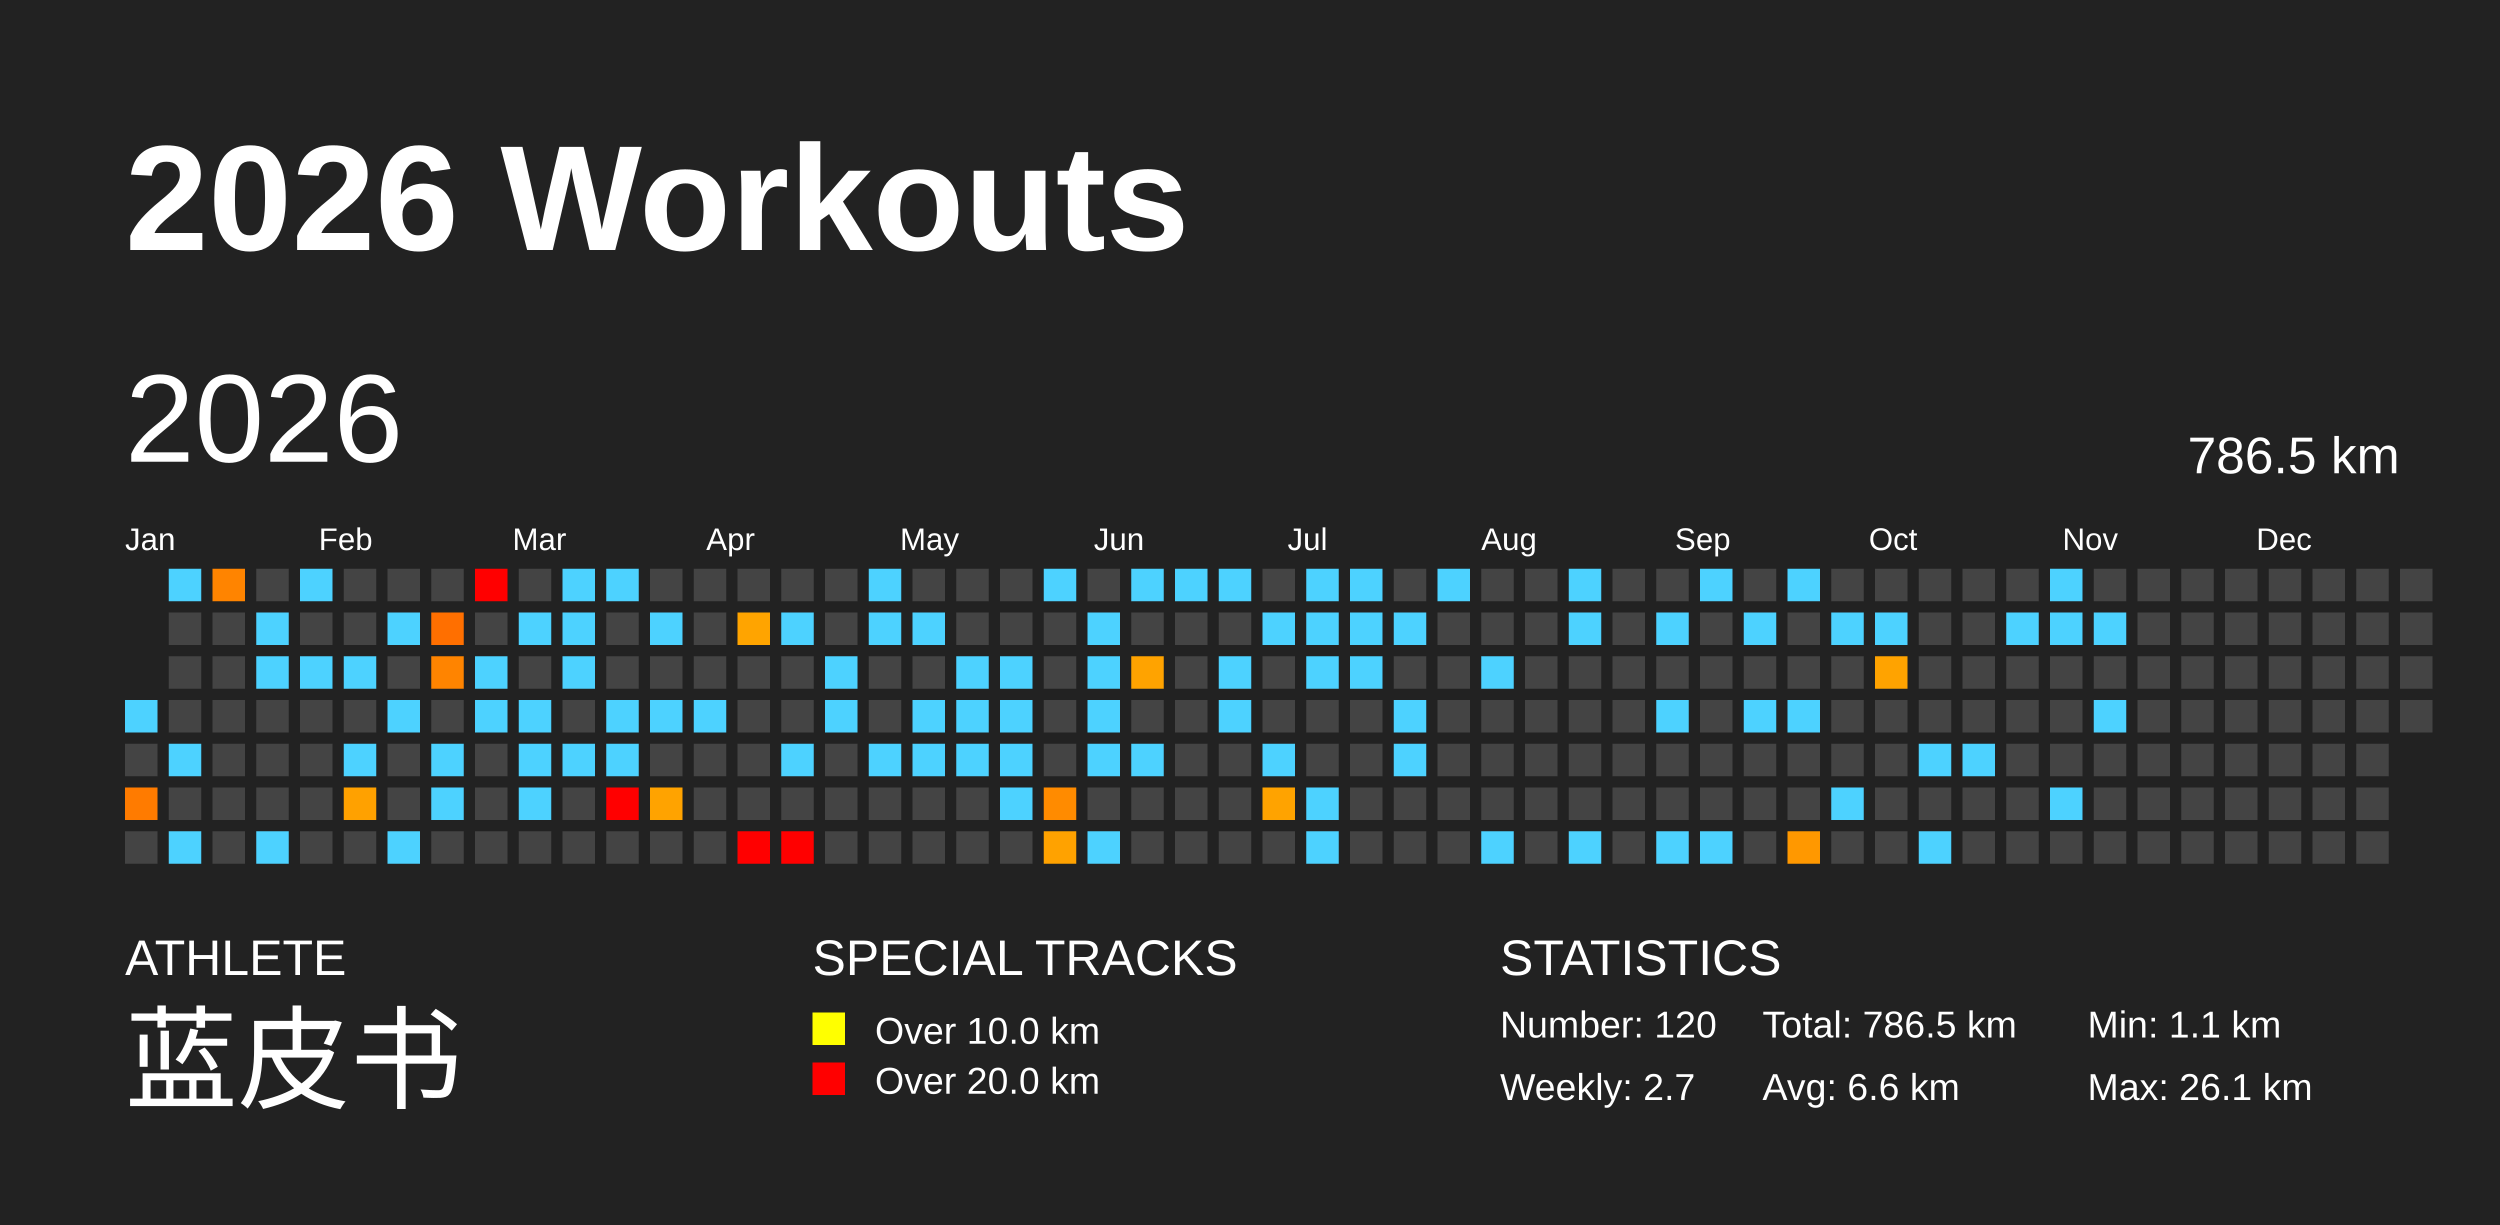
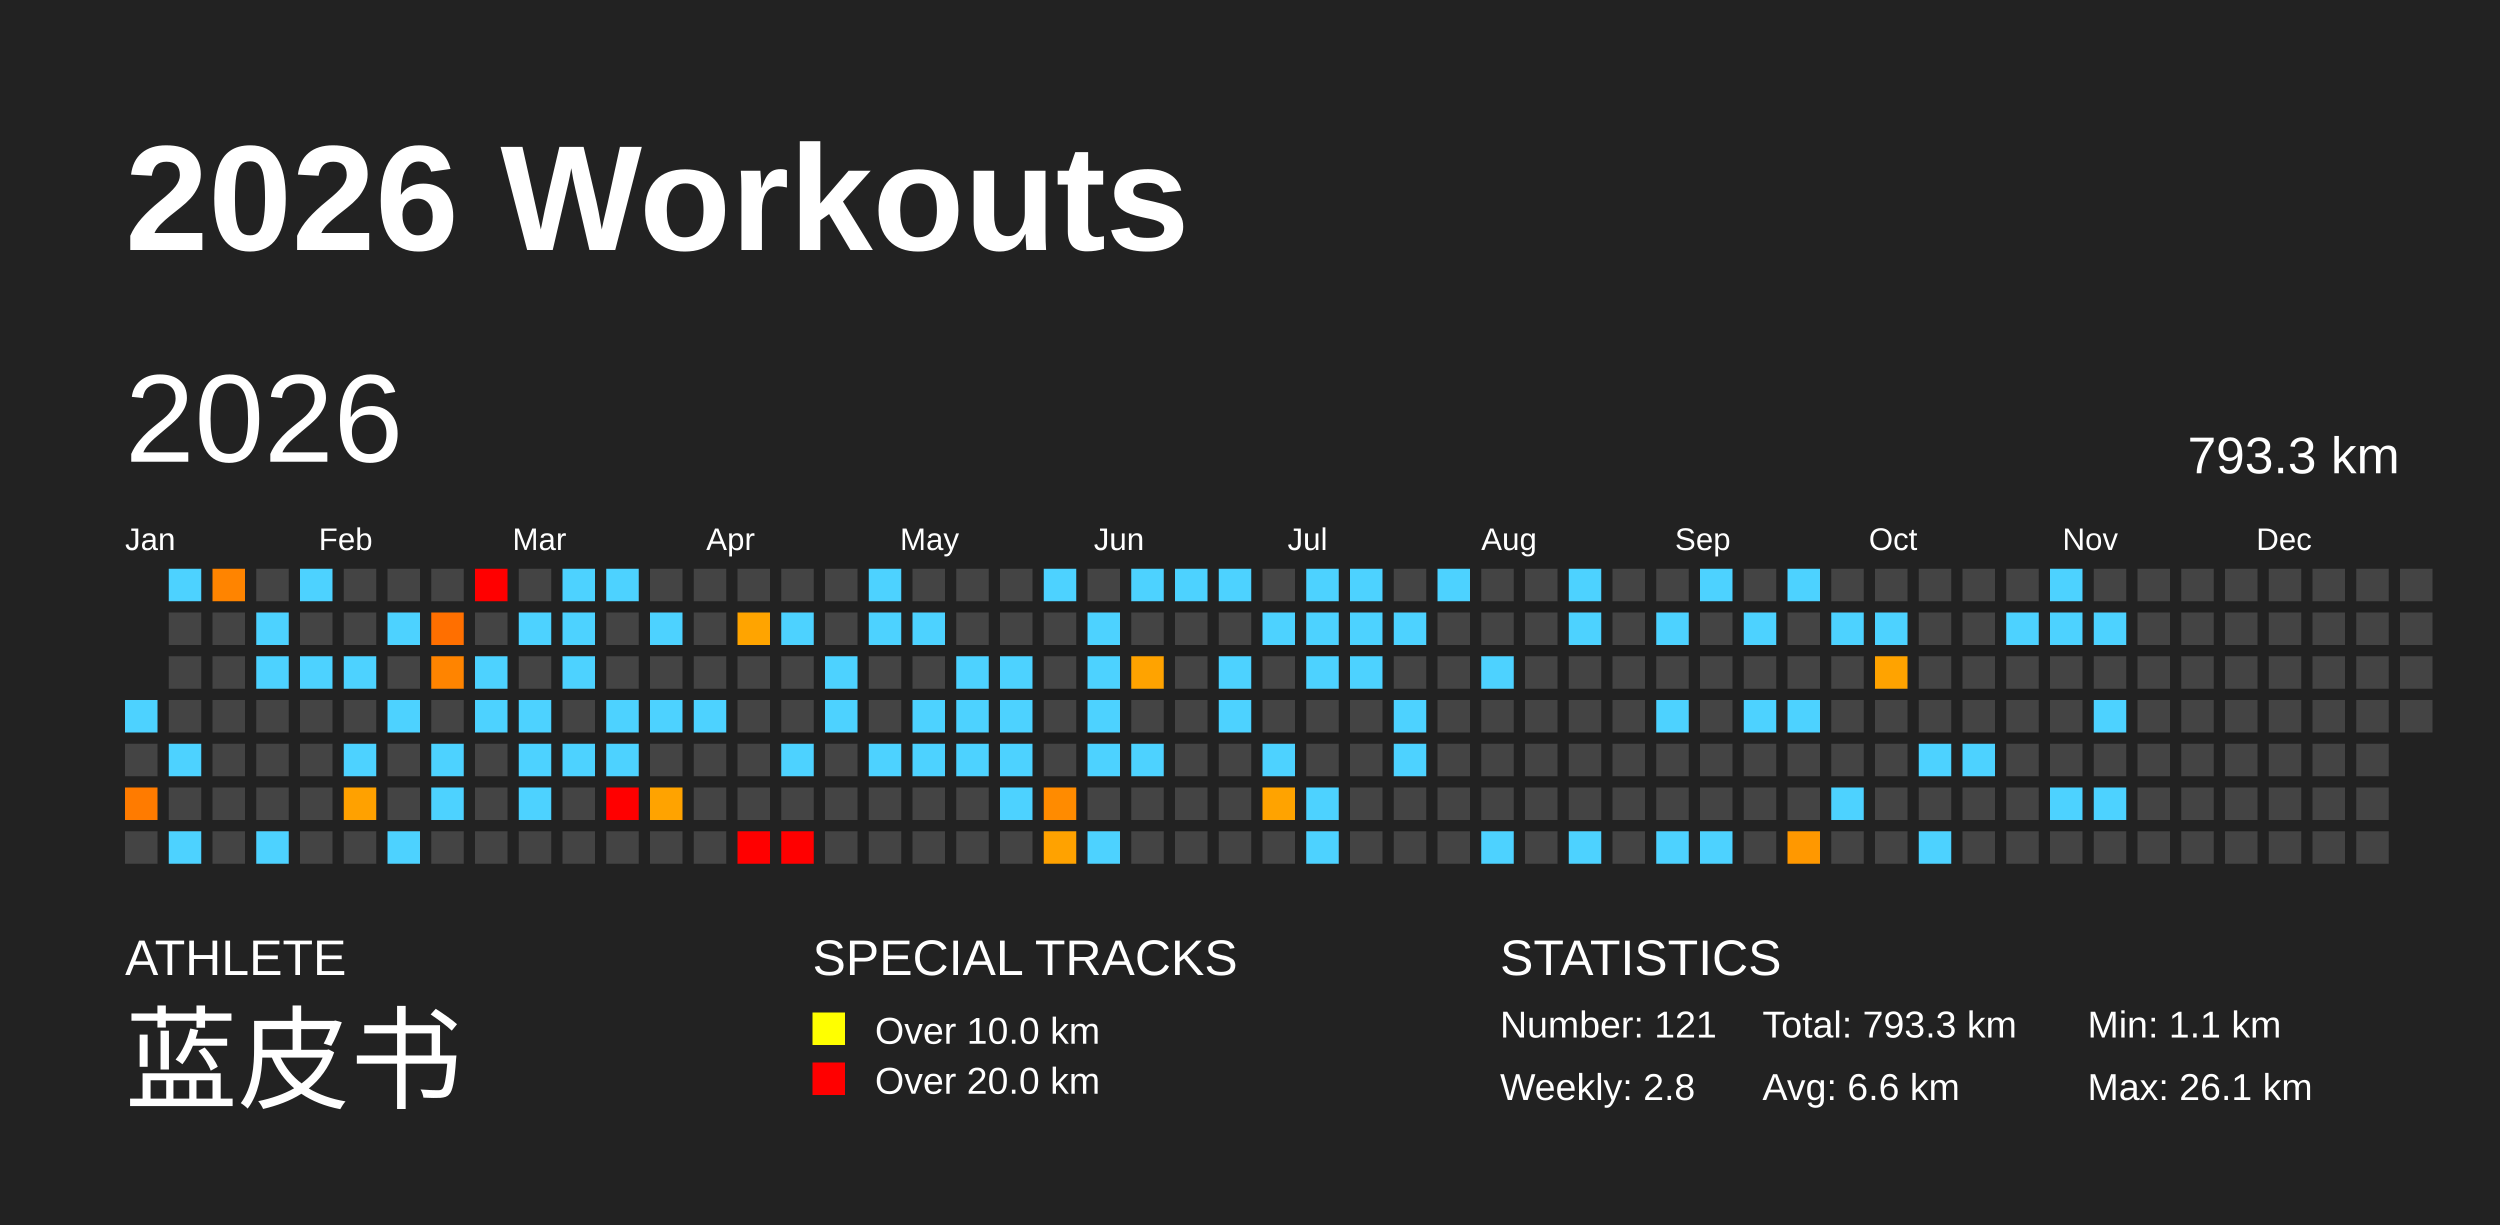
<svg xmlns="http://www.w3.org/2000/svg" baseProfile="full" height="98mm" version="1.1" viewBox="0,0,200,98" width="200mm">
  <defs />
  <rect fill="#222222" height="98" width="200" x="0" y="0" />
  <text fill="#FFFFFF" style="font-size:12px; font-family:Arial; font-weight:bold;" x="10" y="20">2026 Workouts</text>
  <text fill="#FFFFFF" style="font-size:4px; font-family:Arial" x="10" y="78">ATHLETE</text>
  <text fill="#FFFFFF" style="font-size:9px; font-family:Arial" x="10" y="88">蓝皮书</text>
  <text fill="#FFFFFF" style="font-size:4px; font-family:Arial" x="65" y="78">SPECIAL TRACKS</text>
  <rect fill="yellow" height="2.6" width="2.6" x="65" y="81" />
  <text fill="#FFFFFF" style="font-size:3px; font-family:Arial" x="70" y="83.5">Over 10.0 km</text>
  <rect fill="red" height="2.6" width="2.6" x="65" y="85" />
  <text fill="#FFFFFF" style="font-size:3px; font-family:Arial" x="70" y="87.5">Over 20.0 km</text>
  <text fill="#FFFFFF" style="font-size:4px; font-family:Arial" x="120" y="78">STATISTICS</text>
-   <text fill="#FFFFFF" style="font-size:3px; font-family:Arial" x="120" y="83">Number: 120</text>
-   <text fill="#FFFFFF" style="font-size:3px; font-family:Arial" x="120" y="88">Weekly: 2.7</text>
-   <text fill="#FFFFFF" style="font-size:3px; font-family:Arial" x="141" y="83">Total: 786.5 km</text>
+   <text fill="#FFFFFF" style="font-size:3px; font-family:Arial" x="120" y="83">Number: 121</text>
+   <text fill="#FFFFFF" style="font-size:3px; font-family:Arial" x="120" y="88">Weekly: 2.8</text>
+   <text fill="#FFFFFF" style="font-size:3px; font-family:Arial" x="141" y="83">Total: 793.3 km</text>
  <text fill="#FFFFFF" style="font-size:3px; font-family:Arial" x="141" y="88">Avg: 6.6 km</text>
  <text fill="#FFFFFF" style="font-size:3px; font-family:Arial" x="167" y="83">Min: 1.1 km</text>
  <text fill="#FFFFFF" style="font-size:3px; font-family:Arial" x="167" y="88">Max: 26.1 km</text>
  <text dominant-baseline="hanging" fill="#FFFFFF" style="font-size:10.0px; font-family:Arial;" x="10" y="30">2026</text>
-   <text dominant-baseline="hanging" fill="#FFFFFF" style="font-size:4.125px; font-family:Arial;" x="175" y="35">786.5 km</text>
+   <text dominant-baseline="hanging" fill="#FFFFFF" style="font-size:4.125px; font-family:Arial;" x="175" y="35">793.3 km</text>
  <text fill="#FFFFFF" style="font-size:2.5px; font-family:Arial" x="10.0" y="44">Jan</text>
  <text fill="#FFFFFF" style="font-size:2.5px; font-family:Arial" x="25.5" y="44">Feb</text>
  <text fill="#FFFFFF" style="font-size:2.5px; font-family:Arial" x="41.0" y="44">Mar</text>
  <text fill="#FFFFFF" style="font-size:2.5px; font-family:Arial" x="56.5" y="44">Apr</text>
  <text fill="#FFFFFF" style="font-size:2.5px; font-family:Arial" x="72.0" y="44">May</text>
  <text fill="#FFFFFF" style="font-size:2.5px; font-family:Arial" x="87.5" y="44">Jun</text>
  <text fill="#FFFFFF" style="font-size:2.5px; font-family:Arial" x="103.0" y="44">Jul</text>
  <text fill="#FFFFFF" style="font-size:2.5px; font-family:Arial" x="118.5" y="44">Aug</text>
  <text fill="#FFFFFF" style="font-size:2.5px; font-family:Arial" x="134.0" y="44">Sep</text>
  <text fill="#FFFFFF" style="font-size:2.5px; font-family:Arial" x="149.5" y="44">Oct</text>
  <text fill="#FFFFFF" style="font-size:2.5px; font-family:Arial" x="165.0" y="44">Nov</text>
  <text fill="#FFFFFF" style="font-size:2.5px; font-family:Arial" x="180.5" y="44">Dec</text>
  <rect fill="#4dd2ff" height="2.6" width="2.6" x="10.0" y="56.0" />
  <rect fill="#444444" height="2.6" width="2.6" x="10.0" y="59.5" />
  <rect fill="#ff7b00" height="2.6" width="2.6" x="10.0" y="63.0" />
  <rect fill="#444444" height="2.6" width="2.6" x="10.0" y="66.5" />
  <rect fill="#4dd2ff" height="2.6" width="2.6" x="13.5" y="45.5" />
  <rect fill="#444444" height="2.6" width="2.6" x="13.5" y="49.0" />
  <rect fill="#444444" height="2.6" width="2.6" x="13.5" y="52.5" />
  <rect fill="#444444" height="2.6" width="2.6" x="13.5" y="56.0" />
  <rect fill="#4dd2ff" height="2.6" width="2.6" x="13.5" y="59.5" />
  <rect fill="#444444" height="2.6" width="2.6" x="13.5" y="63.0" />
  <rect fill="#4dd2ff" height="2.6" width="2.6" x="13.5" y="66.5" />
  <rect fill="#ff8400" height="2.6" width="2.6" x="17.0" y="45.5" />
  <rect fill="#444444" height="2.6" width="2.6" x="17.0" y="49.0" />
  <rect fill="#444444" height="2.6" width="2.6" x="17.0" y="52.5" />
  <rect fill="#444444" height="2.6" width="2.6" x="17.0" y="56.0" />
  <rect fill="#444444" height="2.6" width="2.6" x="17.0" y="59.5" />
  <rect fill="#444444" height="2.6" width="2.6" x="17.0" y="63.0" />
  <rect fill="#444444" height="2.6" width="2.6" x="17.0" y="66.5" />
  <rect fill="#444444" height="2.6" width="2.6" x="20.5" y="45.5" />
  <rect fill="#4dd2ff" height="2.6" width="2.6" x="20.5" y="49.0" />
  <rect fill="#4dd2ff" height="2.6" width="2.6" x="20.5" y="52.5" />
  <rect fill="#444444" height="2.6" width="2.6" x="20.5" y="56.0" />
  <rect fill="#444444" height="2.6" width="2.6" x="20.5" y="59.5" />
  <rect fill="#444444" height="2.6" width="2.6" x="20.5" y="63.0" />
  <rect fill="#4dd2ff" height="2.6" width="2.6" x="20.5" y="66.5" />
  <rect fill="#4dd2ff" height="2.6" width="2.6" x="24.0" y="45.5" />
  <rect fill="#444444" height="2.6" width="2.6" x="24.0" y="49.0" />
  <rect fill="#4dd2ff" height="2.6" width="2.6" x="24.0" y="52.5" />
  <rect fill="#444444" height="2.6" width="2.6" x="24.0" y="56.0" />
  <rect fill="#444444" height="2.6" width="2.6" x="24.0" y="59.5" />
  <rect fill="#444444" height="2.6" width="2.6" x="24.0" y="63.0" />
  <rect fill="#444444" height="2.6" width="2.6" x="24.0" y="66.5" />
  <rect fill="#444444" height="2.6" width="2.6" x="27.5" y="45.5" />
  <rect fill="#444444" height="2.6" width="2.6" x="27.5" y="49.0" />
  <rect fill="#4dd2ff" height="2.6" width="2.6" x="27.5" y="52.5" />
  <rect fill="#444444" height="2.6" width="2.6" x="27.5" y="56.0" />
  <rect fill="#4dd2ff" height="2.6" width="2.6" x="27.5" y="59.5" />
  <rect fill="#ffa100" height="2.6" width="2.6" x="27.5" y="63.0" />
  <rect fill="#444444" height="2.6" width="2.6" x="27.5" y="66.5" />
  <rect fill="#444444" height="2.6" width="2.6" x="31.0" y="45.5" />
  <rect fill="#4dd2ff" height="2.6" width="2.6" x="31.0" y="49.0" />
  <rect fill="#444444" height="2.6" width="2.6" x="31.0" y="52.5" />
  <rect fill="#4dd2ff" height="2.6" width="2.6" x="31.0" y="56.0" />
  <rect fill="#444444" height="2.6" width="2.6" x="31.0" y="59.5" />
  <rect fill="#444444" height="2.6" width="2.6" x="31.0" y="63.0" />
  <rect fill="#4dd2ff" height="2.6" width="2.6" x="31.0" y="66.5" />
  <rect fill="#444444" height="2.6" width="2.6" x="34.5" y="45.5" />
  <rect fill="#ff6f00" height="2.6" width="2.6" x="34.5" y="49.0" />
  <rect fill="#ff8400" height="2.6" width="2.6" x="34.5" y="52.5" />
  <rect fill="#444444" height="2.6" width="2.6" x="34.5" y="56.0" />
  <rect fill="#4dd2ff" height="2.6" width="2.6" x="34.5" y="59.5" />
  <rect fill="#4dd2ff" height="2.6" width="2.6" x="34.5" y="63.0" />
  <rect fill="#444444" height="2.6" width="2.6" x="34.5" y="66.5" />
  <rect fill="red" height="2.6" width="2.6" x="38.0" y="45.5" />
  <rect fill="#444444" height="2.6" width="2.6" x="38.0" y="49.0" />
  <rect fill="#4dd2ff" height="2.6" width="2.6" x="38.0" y="52.5" />
  <rect fill="#4dd2ff" height="2.6" width="2.6" x="38.0" y="56.0" />
  <rect fill="#444444" height="2.6" width="2.6" x="38.0" y="59.5" />
  <rect fill="#444444" height="2.6" width="2.6" x="38.0" y="63.0" />
  <rect fill="#444444" height="2.6" width="2.6" x="38.0" y="66.5" />
  <rect fill="#444444" height="2.6" width="2.6" x="41.5" y="45.5" />
  <rect fill="#4dd2ff" height="2.6" width="2.6" x="41.5" y="49.0" />
  <rect fill="#444444" height="2.6" width="2.6" x="41.5" y="52.5" />
  <rect fill="#4dd2ff" height="2.6" width="2.6" x="41.5" y="56.0" />
  <rect fill="#4dd2ff" height="2.6" width="2.6" x="41.5" y="59.5" />
  <rect fill="#4dd2ff" height="2.6" width="2.6" x="41.5" y="63.0" />
  <rect fill="#444444" height="2.6" width="2.6" x="41.5" y="66.5" />
  <rect fill="#4dd2ff" height="2.6" width="2.6" x="45.0" y="45.5" />
  <rect fill="#4dd2ff" height="2.6" width="2.6" x="45.0" y="49.0" />
  <rect fill="#4dd2ff" height="2.6" width="2.6" x="45.0" y="52.5" />
  <rect fill="#444444" height="2.6" width="2.6" x="45.0" y="56.0" />
  <rect fill="#4dd2ff" height="2.6" width="2.6" x="45.0" y="59.5" />
  <rect fill="#444444" height="2.6" width="2.6" x="45.0" y="63.0" />
  <rect fill="#444444" height="2.6" width="2.6" x="45.0" y="66.5" />
  <rect fill="#4dd2ff" height="2.6" width="2.6" x="48.5" y="45.5" />
  <rect fill="#444444" height="2.6" width="2.6" x="48.5" y="49.0" />
  <rect fill="#444444" height="2.6" width="2.6" x="48.5" y="52.5" />
  <rect fill="#4dd2ff" height="2.6" width="2.6" x="48.5" y="56.0" />
  <rect fill="#4dd2ff" height="2.6" width="2.6" x="48.5" y="59.5" />
  <rect fill="red" height="2.6" width="2.6" x="48.5" y="63.0" />
  <rect fill="#444444" height="2.6" width="2.6" x="48.5" y="66.5" />
  <rect fill="#444444" height="2.6" width="2.6" x="52.0" y="45.5" />
  <rect fill="#4dd2ff" height="2.6" width="2.6" x="52.0" y="49.0" />
  <rect fill="#444444" height="2.6" width="2.6" x="52.0" y="52.5" />
  <rect fill="#4dd2ff" height="2.6" width="2.6" x="52.0" y="56.0" />
  <rect fill="#444444" height="2.6" width="2.6" x="52.0" y="59.5" />
  <rect fill="#ffa300" height="2.6" width="2.6" x="52.0" y="63.0" />
  <rect fill="#444444" height="2.6" width="2.6" x="52.0" y="66.5" />
  <rect fill="#444444" height="2.6" width="2.6" x="55.5" y="45.5" />
  <rect fill="#444444" height="2.6" width="2.6" x="55.5" y="49.0" />
  <rect fill="#444444" height="2.6" width="2.6" x="55.5" y="52.5" />
  <rect fill="#4dd2ff" height="2.6" width="2.6" x="55.5" y="56.0" />
  <rect fill="#444444" height="2.6" width="2.6" x="55.5" y="59.5" />
  <rect fill="#444444" height="2.6" width="2.6" x="55.5" y="63.0" />
  <rect fill="#444444" height="2.6" width="2.6" x="55.5" y="66.5" />
  <rect fill="#444444" height="2.6" width="2.6" x="59.0" y="45.5" />
  <rect fill="#ffa400" height="2.6" width="2.6" x="59.0" y="49.0" />
  <rect fill="#444444" height="2.6" width="2.6" x="59.0" y="52.5" />
  <rect fill="#444444" height="2.6" width="2.6" x="59.0" y="56.0" />
  <rect fill="#444444" height="2.6" width="2.6" x="59.0" y="59.5" />
  <rect fill="#444444" height="2.6" width="2.6" x="59.0" y="63.0" />
  <rect fill="red" height="2.6" width="2.6" x="59.0" y="66.5" />
  <rect fill="#444444" height="2.6" width="2.6" x="62.5" y="45.5" />
  <rect fill="#4dd2ff" height="2.6" width="2.6" x="62.5" y="49.0" />
  <rect fill="#444444" height="2.6" width="2.6" x="62.5" y="52.5" />
  <rect fill="#444444" height="2.6" width="2.6" x="62.5" y="56.0" />
  <rect fill="#4dd2ff" height="2.6" width="2.6" x="62.5" y="59.5" />
  <rect fill="#444444" height="2.6" width="2.6" x="62.5" y="63.0" />
  <rect fill="red" height="2.6" width="2.6" x="62.5" y="66.5" />
  <rect fill="#444444" height="2.6" width="2.6" x="66.0" y="45.5" />
  <rect fill="#444444" height="2.6" width="2.6" x="66.0" y="49.0" />
  <rect fill="#4dd2ff" height="2.6" width="2.6" x="66.0" y="52.5" />
  <rect fill="#4dd2ff" height="2.6" width="2.6" x="66.0" y="56.0" />
  <rect fill="#444444" height="2.6" width="2.6" x="66.0" y="59.5" />
  <rect fill="#444444" height="2.6" width="2.6" x="66.0" y="63.0" />
  <rect fill="#444444" height="2.6" width="2.6" x="66.0" y="66.5" />
  <rect fill="#4dd2ff" height="2.6" width="2.6" x="69.5" y="45.5" />
  <rect fill="#4dd2ff" height="2.6" width="2.6" x="69.5" y="49.0" />
  <rect fill="#444444" height="2.6" width="2.6" x="69.5" y="52.5" />
  <rect fill="#444444" height="2.6" width="2.6" x="69.5" y="56.0" />
  <rect fill="#4dd2ff" height="2.6" width="2.6" x="69.5" y="59.5" />
  <rect fill="#444444" height="2.6" width="2.6" x="69.5" y="63.0" />
  <rect fill="#444444" height="2.6" width="2.6" x="69.5" y="66.5" />
  <rect fill="#444444" height="2.6" width="2.6" x="73.0" y="45.5" />
  <rect fill="#4dd2ff" height="2.6" width="2.6" x="73.0" y="49.0" />
  <rect fill="#444444" height="2.6" width="2.6" x="73.0" y="52.5" />
  <rect fill="#4dd2ff" height="2.6" width="2.6" x="73.0" y="56.0" />
  <rect fill="#4dd2ff" height="2.6" width="2.6" x="73.0" y="59.5" />
  <rect fill="#444444" height="2.6" width="2.6" x="73.0" y="63.0" />
  <rect fill="#444444" height="2.6" width="2.6" x="73.0" y="66.5" />
  <rect fill="#444444" height="2.6" width="2.6" x="76.5" y="45.5" />
  <rect fill="#444444" height="2.6" width="2.6" x="76.5" y="49.0" />
  <rect fill="#4dd2ff" height="2.6" width="2.6" x="76.5" y="52.5" />
  <rect fill="#4dd2ff" height="2.6" width="2.6" x="76.5" y="56.0" />
  <rect fill="#4dd2ff" height="2.6" width="2.6" x="76.5" y="59.5" />
  <rect fill="#444444" height="2.6" width="2.6" x="76.5" y="63.0" />
  <rect fill="#444444" height="2.6" width="2.6" x="76.5" y="66.5" />
  <rect fill="#444444" height="2.6" width="2.6" x="80.0" y="45.5" />
  <rect fill="#444444" height="2.6" width="2.6" x="80.0" y="49.0" />
  <rect fill="#4dd2ff" height="2.6" width="2.6" x="80.0" y="52.5" />
  <rect fill="#4dd2ff" height="2.6" width="2.6" x="80.0" y="56.0" />
  <rect fill="#4dd2ff" height="2.6" width="2.6" x="80.0" y="59.5" />
  <rect fill="#4dd2ff" height="2.6" width="2.6" x="80.0" y="63.0" />
  <rect fill="#444444" height="2.6" width="2.6" x="80.0" y="66.5" />
  <rect fill="#4dd2ff" height="2.6" width="2.6" x="83.5" y="45.5" />
  <rect fill="#444444" height="2.6" width="2.6" x="83.5" y="49.0" />
  <rect fill="#444444" height="2.6" width="2.6" x="83.5" y="52.5" />
  <rect fill="#444444" height="2.6" width="2.6" x="83.5" y="56.0" />
  <rect fill="#444444" height="2.6" width="2.6" x="83.5" y="59.5" />
  <rect fill="#ff8b00" height="2.6" width="2.6" x="83.5" y="63.0" />
  <rect fill="#ffa200" height="2.6" width="2.6" x="83.5" y="66.5" />
  <rect fill="#444444" height="2.6" width="2.6" x="87.0" y="45.5" />
  <rect fill="#4dd2ff" height="2.6" width="2.6" x="87.0" y="49.0" />
  <rect fill="#4dd2ff" height="2.6" width="2.6" x="87.0" y="52.5" />
  <rect fill="#4dd2ff" height="2.6" width="2.6" x="87.0" y="56.0" />
  <rect fill="#4dd2ff" height="2.6" width="2.6" x="87.0" y="59.5" />
  <rect fill="#444444" height="2.6" width="2.6" x="87.0" y="63.0" />
  <rect fill="#4dd2ff" height="2.6" width="2.6" x="87.0" y="66.5" />
  <rect fill="#4dd2ff" height="2.6" width="2.6" x="90.5" y="45.5" />
  <rect fill="#444444" height="2.6" width="2.6" x="90.5" y="49.0" />
  <rect fill="#ffa300" height="2.6" width="2.6" x="90.5" y="52.5" />
  <rect fill="#444444" height="2.6" width="2.6" x="90.5" y="56.0" />
  <rect fill="#4dd2ff" height="2.6" width="2.6" x="90.5" y="59.5" />
  <rect fill="#444444" height="2.6" width="2.6" x="90.5" y="63.0" />
  <rect fill="#444444" height="2.6" width="2.6" x="90.5" y="66.5" />
  <rect fill="#4dd2ff" height="2.6" width="2.6" x="94.0" y="45.5" />
  <rect fill="#444444" height="2.6" width="2.6" x="94.0" y="49.0" />
  <rect fill="#444444" height="2.6" width="2.6" x="94.0" y="52.5" />
  <rect fill="#444444" height="2.6" width="2.6" x="94.0" y="56.0" />
  <rect fill="#444444" height="2.6" width="2.6" x="94.0" y="59.5" />
  <rect fill="#444444" height="2.6" width="2.6" x="94.0" y="63.0" />
  <rect fill="#444444" height="2.6" width="2.6" x="94.0" y="66.5" />
  <rect fill="#4dd2ff" height="2.6" width="2.6" x="97.5" y="45.5" />
  <rect fill="#444444" height="2.6" width="2.6" x="97.5" y="49.0" />
  <rect fill="#4dd2ff" height="2.6" width="2.6" x="97.5" y="52.5" />
  <rect fill="#4dd2ff" height="2.6" width="2.6" x="97.5" y="56.0" />
  <rect fill="#444444" height="2.6" width="2.6" x="97.5" y="59.5" />
  <rect fill="#444444" height="2.6" width="2.6" x="97.5" y="63.0" />
  <rect fill="#444444" height="2.6" width="2.6" x="97.5" y="66.5" />
  <rect fill="#444444" height="2.6" width="2.6" x="101.0" y="45.5" />
  <rect fill="#4dd2ff" height="2.6" width="2.6" x="101.0" y="49.0" />
  <rect fill="#444444" height="2.6" width="2.6" x="101.0" y="52.5" />
  <rect fill="#444444" height="2.6" width="2.6" x="101.0" y="56.0" />
  <rect fill="#4dd2ff" height="2.6" width="2.6" x="101.0" y="59.5" />
  <rect fill="#ffa300" height="2.6" width="2.6" x="101.0" y="63.0" />
  <rect fill="#444444" height="2.6" width="2.6" x="101.0" y="66.5" />
  <rect fill="#4dd2ff" height="2.6" width="2.6" x="104.5" y="45.5" />
  <rect fill="#4dd2ff" height="2.6" width="2.6" x="104.5" y="49.0" />
  <rect fill="#4dd2ff" height="2.6" width="2.6" x="104.5" y="52.5" />
  <rect fill="#444444" height="2.6" width="2.6" x="104.5" y="56.0" />
  <rect fill="#444444" height="2.6" width="2.6" x="104.5" y="59.5" />
  <rect fill="#4dd2ff" height="2.6" width="2.6" x="104.5" y="63.0" />
  <rect fill="#4dd2ff" height="2.6" width="2.6" x="104.5" y="66.5" />
  <rect fill="#4dd2ff" height="2.6" width="2.6" x="108.0" y="45.5" />
  <rect fill="#4dd2ff" height="2.6" width="2.6" x="108.0" y="49.0" />
  <rect fill="#4dd2ff" height="2.6" width="2.6" x="108.0" y="52.5" />
  <rect fill="#444444" height="2.6" width="2.6" x="108.0" y="56.0" />
  <rect fill="#444444" height="2.6" width="2.6" x="108.0" y="59.5" />
  <rect fill="#444444" height="2.6" width="2.6" x="108.0" y="63.0" />
  <rect fill="#444444" height="2.6" width="2.6" x="108.0" y="66.5" />
  <rect fill="#444444" height="2.6" width="2.6" x="111.5" y="45.5" />
  <rect fill="#4dd2ff" height="2.6" width="2.6" x="111.5" y="49.0" />
  <rect fill="#444444" height="2.6" width="2.6" x="111.5" y="52.5" />
  <rect fill="#4dd2ff" height="2.6" width="2.6" x="111.5" y="56.0" />
  <rect fill="#4dd2ff" height="2.6" width="2.6" x="111.5" y="59.5" />
  <rect fill="#444444" height="2.6" width="2.6" x="111.5" y="63.0" />
  <rect fill="#444444" height="2.6" width="2.6" x="111.5" y="66.5" />
  <rect fill="#4dd2ff" height="2.6" width="2.6" x="115.0" y="45.5" />
  <rect fill="#444444" height="2.6" width="2.6" x="115.0" y="49.0" />
  <rect fill="#444444" height="2.6" width="2.6" x="115.0" y="52.5" />
  <rect fill="#444444" height="2.6" width="2.6" x="115.0" y="56.0" />
  <rect fill="#444444" height="2.6" width="2.6" x="115.0" y="59.5" />
  <rect fill="#444444" height="2.6" width="2.6" x="115.0" y="63.0" />
  <rect fill="#444444" height="2.6" width="2.6" x="115.0" y="66.5" />
  <rect fill="#444444" height="2.6" width="2.6" x="118.5" y="45.5" />
  <rect fill="#444444" height="2.6" width="2.6" x="118.5" y="49.0" />
  <rect fill="#4dd2ff" height="2.6" width="2.6" x="118.5" y="52.5" />
  <rect fill="#444444" height="2.6" width="2.6" x="118.5" y="56.0" />
  <rect fill="#444444" height="2.6" width="2.6" x="118.5" y="59.5" />
  <rect fill="#444444" height="2.6" width="2.6" x="118.5" y="63.0" />
  <rect fill="#4dd2ff" height="2.6" width="2.6" x="118.5" y="66.5" />
  <rect fill="#444444" height="2.6" width="2.6" x="122.0" y="45.5" />
  <rect fill="#444444" height="2.6" width="2.6" x="122.0" y="49.0" />
  <rect fill="#444444" height="2.6" width="2.6" x="122.0" y="52.5" />
  <rect fill="#444444" height="2.6" width="2.6" x="122.0" y="56.0" />
  <rect fill="#444444" height="2.6" width="2.6" x="122.0" y="59.5" />
  <rect fill="#444444" height="2.6" width="2.6" x="122.0" y="63.0" />
  <rect fill="#444444" height="2.6" width="2.6" x="122.0" y="66.5" />
  <rect fill="#4dd2ff" height="2.6" width="2.6" x="125.5" y="45.5" />
  <rect fill="#4dd2ff" height="2.6" width="2.6" x="125.5" y="49.0" />
  <rect fill="#444444" height="2.6" width="2.6" x="125.5" y="52.5" />
  <rect fill="#444444" height="2.6" width="2.6" x="125.5" y="56.0" />
  <rect fill="#444444" height="2.6" width="2.6" x="125.5" y="59.5" />
  <rect fill="#444444" height="2.6" width="2.6" x="125.5" y="63.0" />
  <rect fill="#4dd2ff" height="2.6" width="2.6" x="125.5" y="66.5" />
  <rect fill="#444444" height="2.6" width="2.6" x="129.0" y="45.5" />
  <rect fill="#444444" height="2.6" width="2.6" x="129.0" y="49.0" />
  <rect fill="#444444" height="2.6" width="2.6" x="129.0" y="52.5" />
  <rect fill="#444444" height="2.6" width="2.6" x="129.0" y="56.0" />
  <rect fill="#444444" height="2.6" width="2.6" x="129.0" y="59.5" />
  <rect fill="#444444" height="2.6" width="2.6" x="129.0" y="63.0" />
  <rect fill="#444444" height="2.6" width="2.6" x="129.0" y="66.5" />
  <rect fill="#444444" height="2.6" width="2.6" x="132.5" y="45.5" />
  <rect fill="#4dd2ff" height="2.6" width="2.6" x="132.5" y="49.0" />
  <rect fill="#444444" height="2.6" width="2.6" x="132.5" y="52.5" />
  <rect fill="#4dd2ff" height="2.6" width="2.6" x="132.5" y="56.0" />
  <rect fill="#444444" height="2.6" width="2.6" x="132.5" y="59.5" />
  <rect fill="#444444" height="2.6" width="2.6" x="132.5" y="63.0" />
  <rect fill="#4dd2ff" height="2.6" width="2.6" x="132.5" y="66.5" />
  <rect fill="#4dd2ff" height="2.6" width="2.6" x="136.0" y="45.5" />
  <rect fill="#444444" height="2.6" width="2.6" x="136.0" y="49.0" />
  <rect fill="#444444" height="2.6" width="2.6" x="136.0" y="52.5" />
  <rect fill="#444444" height="2.6" width="2.6" x="136.0" y="56.0" />
  <rect fill="#444444" height="2.6" width="2.6" x="136.0" y="59.5" />
  <rect fill="#444444" height="2.6" width="2.6" x="136.0" y="63.0" />
  <rect fill="#4dd2ff" height="2.6" width="2.6" x="136.0" y="66.5" />
  <rect fill="#444444" height="2.6" width="2.6" x="139.5" y="45.5" />
  <rect fill="#4dd2ff" height="2.6" width="2.6" x="139.5" y="49.0" />
  <rect fill="#444444" height="2.6" width="2.6" x="139.5" y="52.5" />
  <rect fill="#4dd2ff" height="2.6" width="2.6" x="139.5" y="56.0" />
  <rect fill="#444444" height="2.6" width="2.6" x="139.5" y="59.5" />
  <rect fill="#444444" height="2.6" width="2.6" x="139.5" y="63.0" />
  <rect fill="#444444" height="2.6" width="2.6" x="139.5" y="66.5" />
  <rect fill="#4dd2ff" height="2.6" width="2.6" x="143.0" y="45.5" />
  <rect fill="#444444" height="2.6" width="2.6" x="143.0" y="49.0" />
  <rect fill="#444444" height="2.6" width="2.6" x="143.0" y="52.5" />
  <rect fill="#4dd2ff" height="2.6" width="2.6" x="143.0" y="56.0" />
  <rect fill="#444444" height="2.6" width="2.6" x="143.0" y="59.5" />
  <rect fill="#444444" height="2.6" width="2.6" x="143.0" y="63.0" />
  <rect fill="#ff9800" height="2.6" width="2.6" x="143.0" y="66.5" />
  <rect fill="#444444" height="2.6" width="2.6" x="146.5" y="45.5" />
  <rect fill="#4dd2ff" height="2.6" width="2.6" x="146.5" y="49.0" />
  <rect fill="#444444" height="2.6" width="2.6" x="146.5" y="52.5" />
  <rect fill="#444444" height="2.6" width="2.6" x="146.5" y="56.0" />
  <rect fill="#444444" height="2.6" width="2.6" x="146.5" y="59.5" />
  <rect fill="#4dd2ff" height="2.6" width="2.6" x="146.5" y="63.0" />
  <rect fill="#444444" height="2.6" width="2.6" x="146.5" y="66.5" />
  <rect fill="#444444" height="2.6" width="2.6" x="150.0" y="45.5" />
  <rect fill="#4dd2ff" height="2.6" width="2.6" x="150.0" y="49.0" />
  <rect fill="#ffa300" height="2.6" width="2.6" x="150.0" y="52.5" />
  <rect fill="#444444" height="2.6" width="2.6" x="150.0" y="56.0" />
  <rect fill="#444444" height="2.6" width="2.6" x="150.0" y="59.5" />
  <rect fill="#444444" height="2.6" width="2.6" x="150.0" y="63.0" />
  <rect fill="#444444" height="2.6" width="2.6" x="150.0" y="66.5" />
  <rect fill="#444444" height="2.6" width="2.6" x="153.5" y="45.5" />
  <rect fill="#444444" height="2.6" width="2.6" x="153.5" y="49.0" />
  <rect fill="#444444" height="2.6" width="2.6" x="153.5" y="52.5" />
  <rect fill="#444444" height="2.6" width="2.6" x="153.5" y="56.0" />
  <rect fill="#4dd2ff" height="2.6" width="2.6" x="153.5" y="59.5" />
  <rect fill="#444444" height="2.6" width="2.6" x="153.5" y="63.0" />
  <rect fill="#4dd2ff" height="2.6" width="2.6" x="153.5" y="66.5" />
  <rect fill="#444444" height="2.6" width="2.6" x="157.0" y="45.5" />
  <rect fill="#444444" height="2.6" width="2.6" x="157.0" y="49.0" />
  <rect fill="#444444" height="2.6" width="2.6" x="157.0" y="52.5" />
  <rect fill="#444444" height="2.6" width="2.6" x="157.0" y="56.0" />
  <rect fill="#4dd2ff" height="2.6" width="2.6" x="157.0" y="59.5" />
  <rect fill="#444444" height="2.6" width="2.6" x="157.0" y="63.0" />
  <rect fill="#444444" height="2.6" width="2.6" x="157.0" y="66.5" />
  <rect fill="#444444" height="2.6" width="2.6" x="160.5" y="45.5" />
  <rect fill="#4dd2ff" height="2.6" width="2.6" x="160.5" y="49.0" />
  <rect fill="#444444" height="2.6" width="2.6" x="160.5" y="52.5" />
  <rect fill="#444444" height="2.6" width="2.6" x="160.5" y="56.0" />
  <rect fill="#444444" height="2.6" width="2.6" x="160.5" y="59.5" />
  <rect fill="#444444" height="2.6" width="2.6" x="160.5" y="63.0" />
  <rect fill="#444444" height="2.6" width="2.6" x="160.5" y="66.5" />
  <rect fill="#4dd2ff" height="2.6" width="2.6" x="164.0" y="45.5" />
  <rect fill="#4dd2ff" height="2.6" width="2.6" x="164.0" y="49.0" />
  <rect fill="#444444" height="2.6" width="2.6" x="164.0" y="52.5" />
  <rect fill="#444444" height="2.6" width="2.6" x="164.0" y="56.0" />
  <rect fill="#444444" height="2.6" width="2.6" x="164.0" y="59.5" />
  <rect fill="#4dd2ff" height="2.6" width="2.6" x="164.0" y="63.0" />
  <rect fill="#444444" height="2.6" width="2.6" x="164.0" y="66.5" />
  <rect fill="#444444" height="2.6" width="2.6" x="167.5" y="45.5" />
  <rect fill="#4dd2ff" height="2.6" width="2.6" x="167.5" y="49.0" />
  <rect fill="#444444" height="2.6" width="2.6" x="167.5" y="52.5" />
  <rect fill="#4dd2ff" height="2.6" width="2.6" x="167.5" y="56.0" />
  <rect fill="#444444" height="2.6" width="2.6" x="167.5" y="59.5" />
-   <rect fill="#444444" height="2.6" width="2.6" x="167.5" y="63.0" />
+   <rect fill="#4dd2ff" height="2.6" width="2.6" x="167.5" y="63.0" />
  <rect fill="#444444" height="2.6" width="2.6" x="167.5" y="66.5" />
  <rect fill="#444444" height="2.6" width="2.6" x="171.0" y="45.5" />
  <rect fill="#444444" height="2.6" width="2.6" x="171.0" y="49.0" />
  <rect fill="#444444" height="2.6" width="2.6" x="171.0" y="52.5" />
  <rect fill="#444444" height="2.6" width="2.6" x="171.0" y="56.0" />
  <rect fill="#444444" height="2.6" width="2.6" x="171.0" y="59.5" />
  <rect fill="#444444" height="2.6" width="2.6" x="171.0" y="63.0" />
  <rect fill="#444444" height="2.6" width="2.6" x="171.0" y="66.5" />
  <rect fill="#444444" height="2.6" width="2.6" x="174.5" y="45.5" />
  <rect fill="#444444" height="2.6" width="2.6" x="174.5" y="49.0" />
  <rect fill="#444444" height="2.6" width="2.6" x="174.5" y="52.5" />
  <rect fill="#444444" height="2.6" width="2.6" x="174.5" y="56.0" />
  <rect fill="#444444" height="2.6" width="2.6" x="174.5" y="59.5" />
  <rect fill="#444444" height="2.6" width="2.6" x="174.5" y="63.0" />
  <rect fill="#444444" height="2.6" width="2.6" x="174.5" y="66.5" />
  <rect fill="#444444" height="2.6" width="2.6" x="178.0" y="45.5" />
  <rect fill="#444444" height="2.6" width="2.6" x="178.0" y="49.0" />
  <rect fill="#444444" height="2.6" width="2.6" x="178.0" y="52.5" />
  <rect fill="#444444" height="2.6" width="2.6" x="178.0" y="56.0" />
  <rect fill="#444444" height="2.6" width="2.6" x="178.0" y="59.5" />
  <rect fill="#444444" height="2.6" width="2.6" x="178.0" y="63.0" />
  <rect fill="#444444" height="2.6" width="2.6" x="178.0" y="66.5" />
  <rect fill="#444444" height="2.6" width="2.6" x="181.5" y="45.5" />
  <rect fill="#444444" height="2.6" width="2.6" x="181.5" y="49.0" />
  <rect fill="#444444" height="2.6" width="2.6" x="181.5" y="52.5" />
  <rect fill="#444444" height="2.6" width="2.6" x="181.5" y="56.0" />
  <rect fill="#444444" height="2.6" width="2.6" x="181.5" y="59.5" />
  <rect fill="#444444" height="2.6" width="2.6" x="181.5" y="63.0" />
  <rect fill="#444444" height="2.6" width="2.6" x="181.5" y="66.5" />
  <rect fill="#444444" height="2.6" width="2.6" x="185.0" y="45.5" />
  <rect fill="#444444" height="2.6" width="2.6" x="185.0" y="49.0" />
  <rect fill="#444444" height="2.6" width="2.6" x="185.0" y="52.5" />
  <rect fill="#444444" height="2.6" width="2.6" x="185.0" y="56.0" />
  <rect fill="#444444" height="2.6" width="2.6" x="185.0" y="59.5" />
  <rect fill="#444444" height="2.6" width="2.6" x="185.0" y="63.0" />
  <rect fill="#444444" height="2.6" width="2.6" x="185.0" y="66.5" />
  <rect fill="#444444" height="2.6" width="2.6" x="188.5" y="45.5" />
  <rect fill="#444444" height="2.6" width="2.6" x="188.5" y="49.0" />
  <rect fill="#444444" height="2.6" width="2.6" x="188.5" y="52.5" />
  <rect fill="#444444" height="2.6" width="2.6" x="188.5" y="56.0" />
  <rect fill="#444444" height="2.6" width="2.6" x="188.5" y="59.5" />
  <rect fill="#444444" height="2.6" width="2.6" x="188.5" y="63.0" />
  <rect fill="#444444" height="2.6" width="2.6" x="188.5" y="66.5" />
  <rect fill="#444444" height="2.6" width="2.6" x="192.0" y="45.5" />
  <rect fill="#444444" height="2.6" width="2.6" x="192.0" y="49.0" />
  <rect fill="#444444" height="2.6" width="2.6" x="192.0" y="52.5" />
  <rect fill="#444444" height="2.6" width="2.6" x="192.0" y="56.0" />
</svg>
